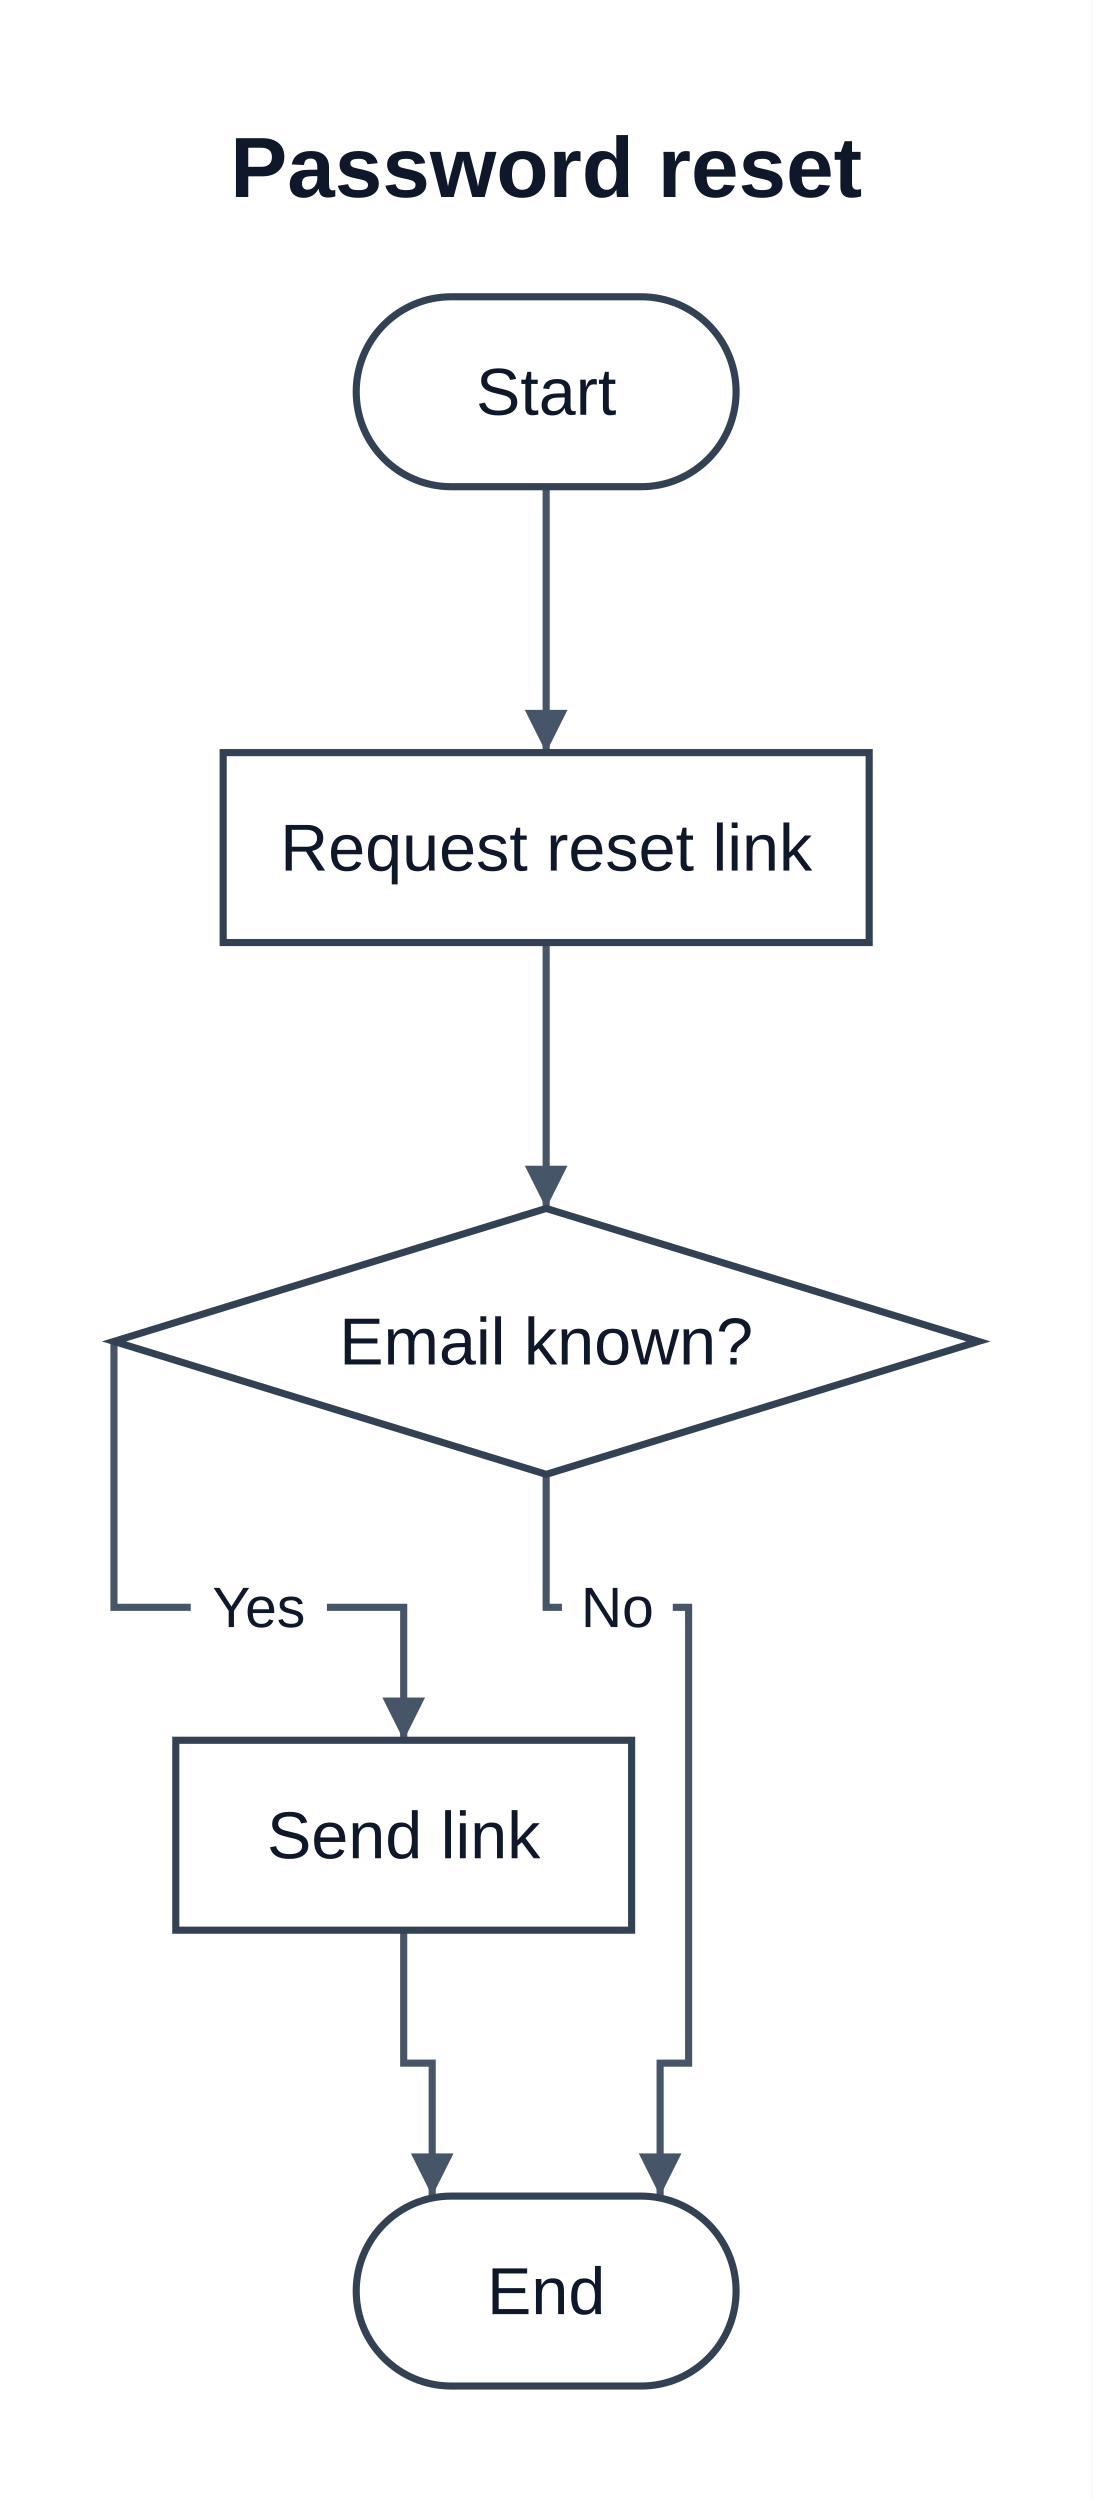
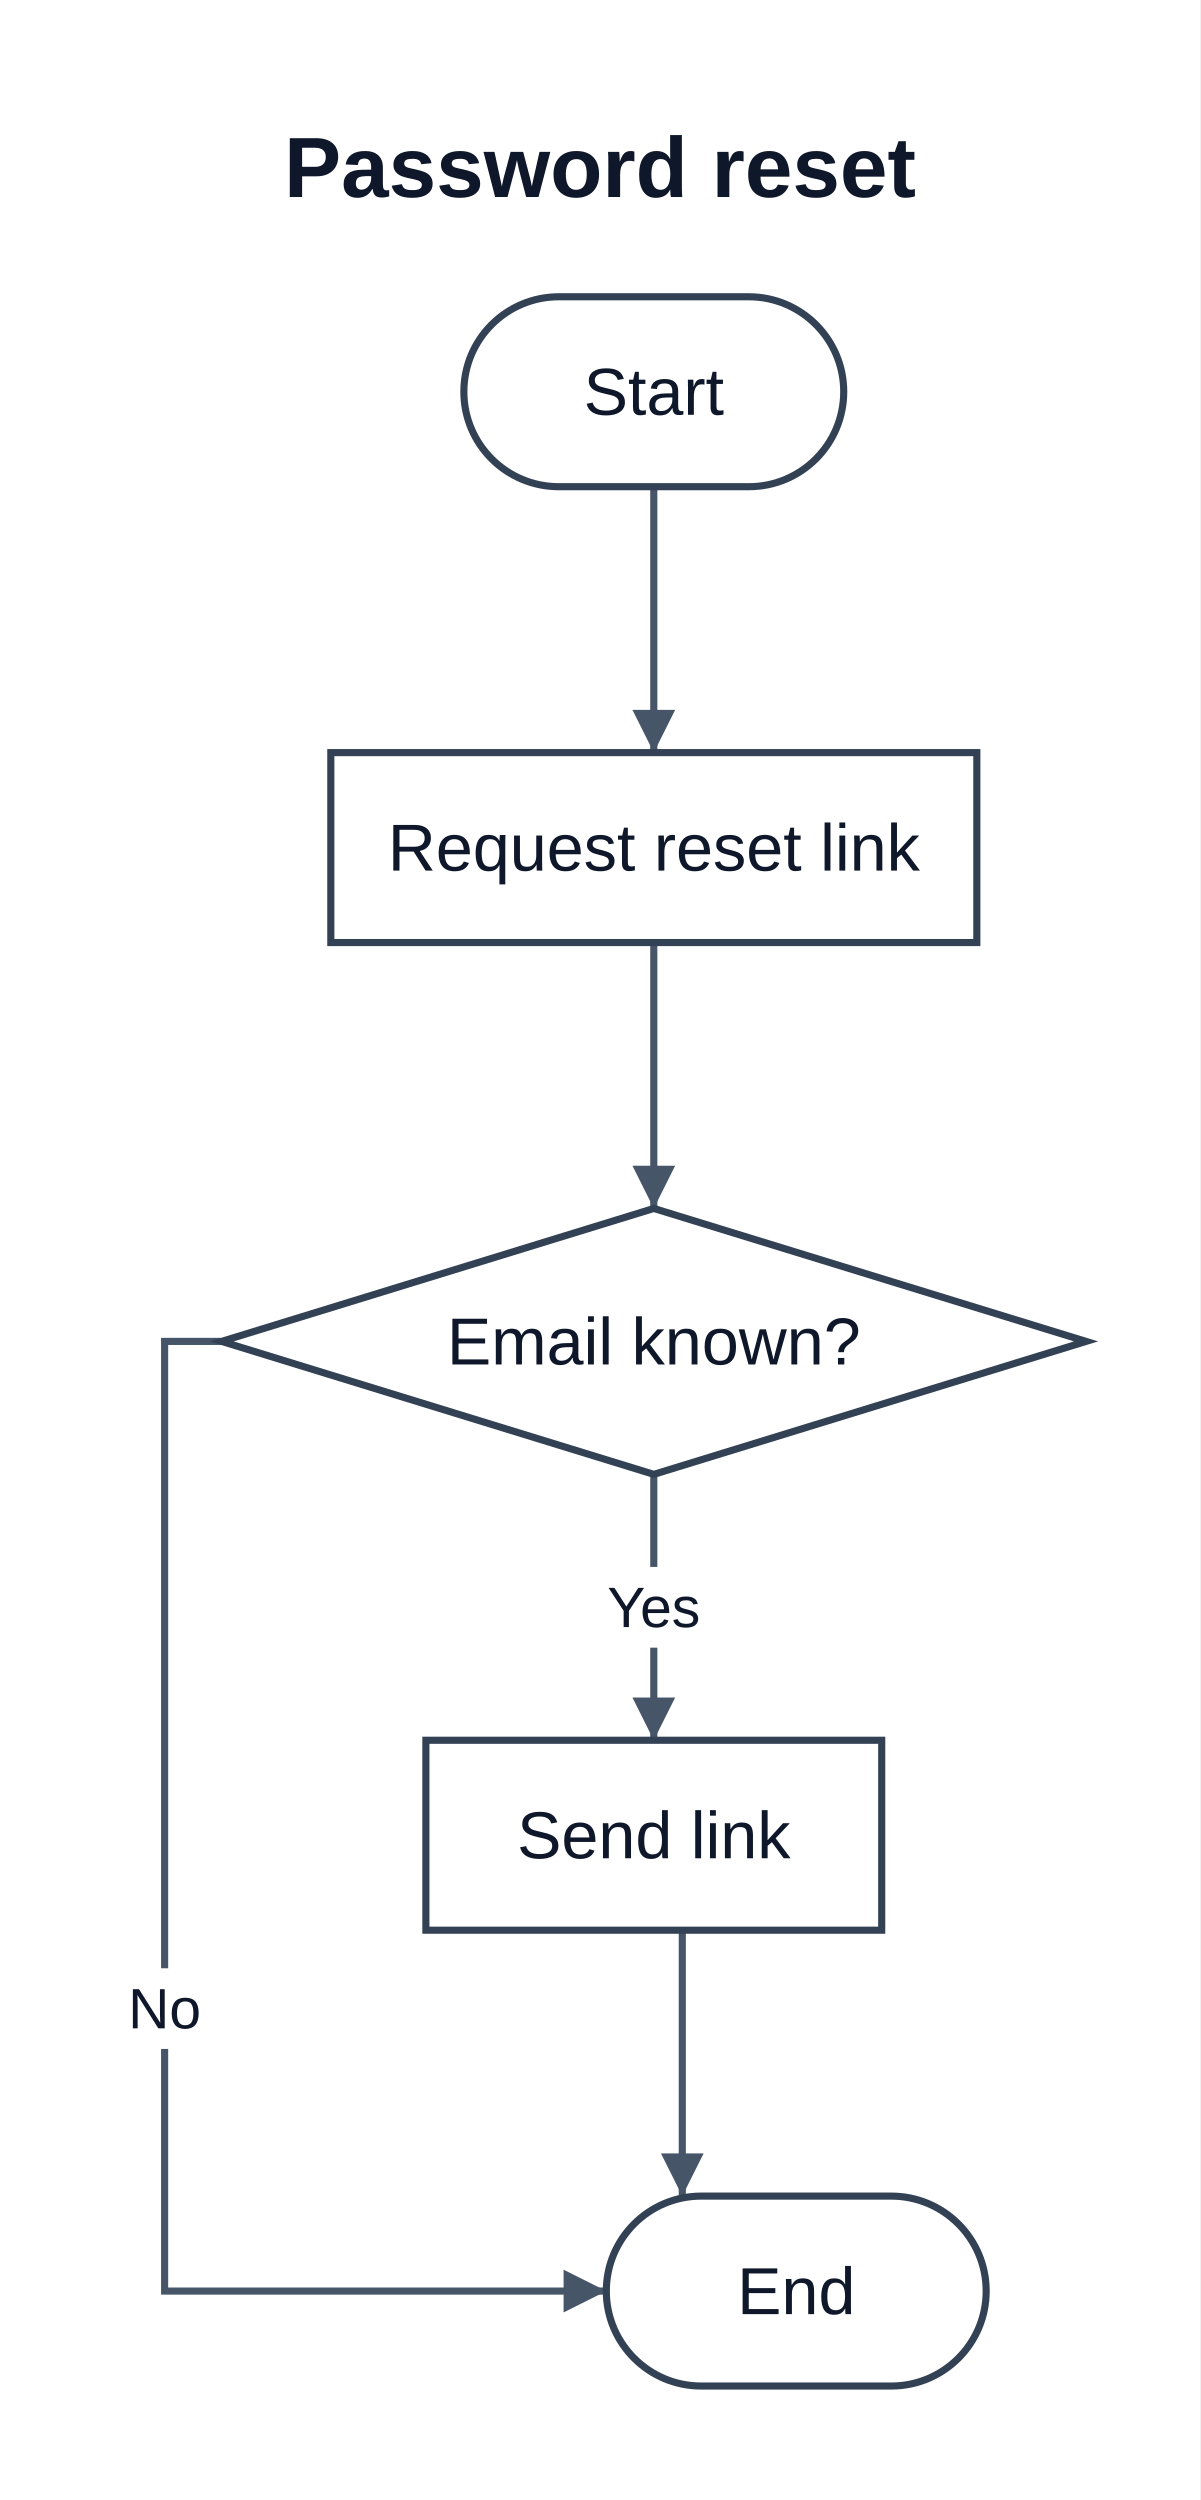
- <svg xmlns="http://www.w3.org/2000/svg" version="1.1" width="230.05" height="526.5" viewBox="0 0 230.05 526.5" class="jtd jtd-flowchart">
+ <svg xmlns="http://www.w3.org/2000/svg" version="1.1" width="252.72" height="526.5" viewBox="0 0 252.72 526.5" class="jtd jtd-flowchart">
  <defs>
    <marker id="jtd-arrow" viewBox="0 0 10 10" refX="10" refY="5" markerWidth="9" markerHeight="9" markerUnits="userSpaceOnUse" orient="auto">
      <path d="M0 0L10 5L0 10Z" fill="#475569" />
    </marker>
  </defs>
-   <rect width="230.05" height="526.5" fill="#ffffff" />
+   <rect width="252.72" height="526.5" fill="#ffffff" />
  <g font-family="Arial, 'Liberation Sans', Helvetica, sans-serif" font-size="14" fill="#0f172a" style="font-kerning:none;font-variant-ligatures:none">
-     <text x="115.02" y="41.49" text-anchor="middle" font-size="18" font-weight="bold" class="jtd-title">Password reset</text>
+     <text x="126.36" y="41.49" text-anchor="middle" font-size="18" font-weight="bold" class="jtd-title">Password reset</text>
    <g transform="translate(24 62.5)">
      <g id="e-edge:start:0" class="jtd-edge">
-         <path d="M91.02 40L91.02 96" fill="none" stroke="#475569" stroke-width="1.5" marker-end="url(#jtd-arrow)" />
+         <path d="M113.69 40L113.69 96" fill="none" stroke="#475569" stroke-width="1.5" marker-end="url(#jtd-arrow)" />
      </g>
      <g id="e-edge:request:0" class="jtd-edge">
-         <path d="M91.02 136L91.02 192" fill="none" stroke="#475569" stroke-width="1.5" marker-end="url(#jtd-arrow)" />
+         <path d="M113.69 136L113.69 192" fill="none" stroke="#475569" stroke-width="1.5" marker-end="url(#jtd-arrow)" />
      </g>
      <g id="e-edge:known:0" class="jtd-edge">
-         <path d="M0 220L0 276L61.02 276L61.02 304" fill="none" stroke="#475569" stroke-width="1.5" marker-end="url(#jtd-arrow)" />
-         <rect x="16.17" y="266.5" width="28.68" height="19" rx="3" fill="#ffffff" />
-         <text x="30.51" y="280.16" text-anchor="middle" font-size="12">Yes</text>
+         <path d="M113.69 248L113.69 304" fill="none" stroke="#475569" stroke-width="1.5" marker-end="url(#jtd-arrow)" />
+         <rect x="100.36" y="267.5" width="26.68" height="17" rx="2" fill="#ffffff" />
+         <text x="113.69" y="280.16" text-anchor="middle" font-size="12">Yes</text>
      </g>
      <g id="e-edge:known:1" class="jtd-edge">
-         <path d="M91.02 248L91.02 276L121.02 276L121.02 372L115.02 372L115.02 400" fill="none" stroke="#475569" stroke-width="1.5" marker-end="url(#jtd-arrow)" />
-         <rect x="94.35" y="266.5" width="23.34" height="19" rx="3" fill="#ffffff" />
-         <text x="106.02" y="280.16" text-anchor="middle" font-size="12">No</text>
+         <path d="M22.67 220L10.67 220L10.67 420L103.69 420" fill="none" stroke="#475569" stroke-width="1.5" marker-end="url(#jtd-arrow)" />
+         <rect x="0" y="352.01" width="21.34" height="17" rx="2" fill="#ffffff" />
+         <text x="10.67" y="364.67" text-anchor="middle" font-size="12">No</text>
      </g>
      <g id="e-edge:send:0" class="jtd-edge">
-         <path d="M61.02 344L61.02 372L67.02 372L67.02 400" fill="none" stroke="#475569" stroke-width="1.5" marker-end="url(#jtd-arrow)" />
+         <path d="M119.69 344L119.69 400" fill="none" stroke="#475569" stroke-width="1.5" marker-end="url(#jtd-arrow)" />
      </g>
-       <g id="n-start" class="jtd-node jtd-shape-terminator" transform="translate(51.02 0)">
+       <g id="n-start" class="jtd-node jtd-shape-terminator" transform="translate(73.69 0)">
        <path d="M20 0H60A20 20 0 0 1 60 40H20A20 20 0 0 1 20 0Z" fill="#ffffff" stroke="#334155" stroke-width="1.5" />
        <text x="40" y="24.85" text-anchor="middle">Start</text>
      </g>
-       <g id="n-request" class="jtd-node jtd-shape-process" transform="translate(23 96)">
+       <g id="n-request" class="jtd-node jtd-shape-process" transform="translate(45.67 96)">
        <path d="M0 0H136.05V40H0Z" fill="#ffffff" stroke="#334155" stroke-width="1.5" />
        <text x="68.03" y="24.85" text-anchor="middle">Request reset link</text>
      </g>
-       <g id="n-known" class="jtd-node jtd-shape-decision" transform="translate(0 192)">
+       <g id="n-known" class="jtd-node jtd-shape-decision" transform="translate(22.67 192)">
        <path d="M91.02 0L182.05 28L91.02 56L0 28Z" fill="#ffffff" stroke="#334155" stroke-width="1.5" />
        <text x="91.02" y="32.85" text-anchor="middle">Email known?</text>
      </g>
-       <g id="n-send" class="jtd-node jtd-shape-process" transform="translate(13.02 304)">
+       <g id="n-send" class="jtd-node jtd-shape-process" transform="translate(65.69 304)">
        <path d="M0 0H96V40H0Z" fill="#ffffff" stroke="#334155" stroke-width="1.5" />
        <text x="48" y="24.85" text-anchor="middle">Send link</text>
      </g>
-       <g id="n-end" class="jtd-node jtd-shape-terminator" transform="translate(51.02 400)">
+       <g id="n-end" class="jtd-node jtd-shape-terminator" transform="translate(103.69 400)">
        <path d="M20 0H60A20 20 0 0 1 60 40H20A20 20 0 0 1 20 0Z" fill="#ffffff" stroke="#334155" stroke-width="1.5" />
        <text x="40" y="24.85" text-anchor="middle">End</text>
      </g>
    </g>
  </g>
</svg>
